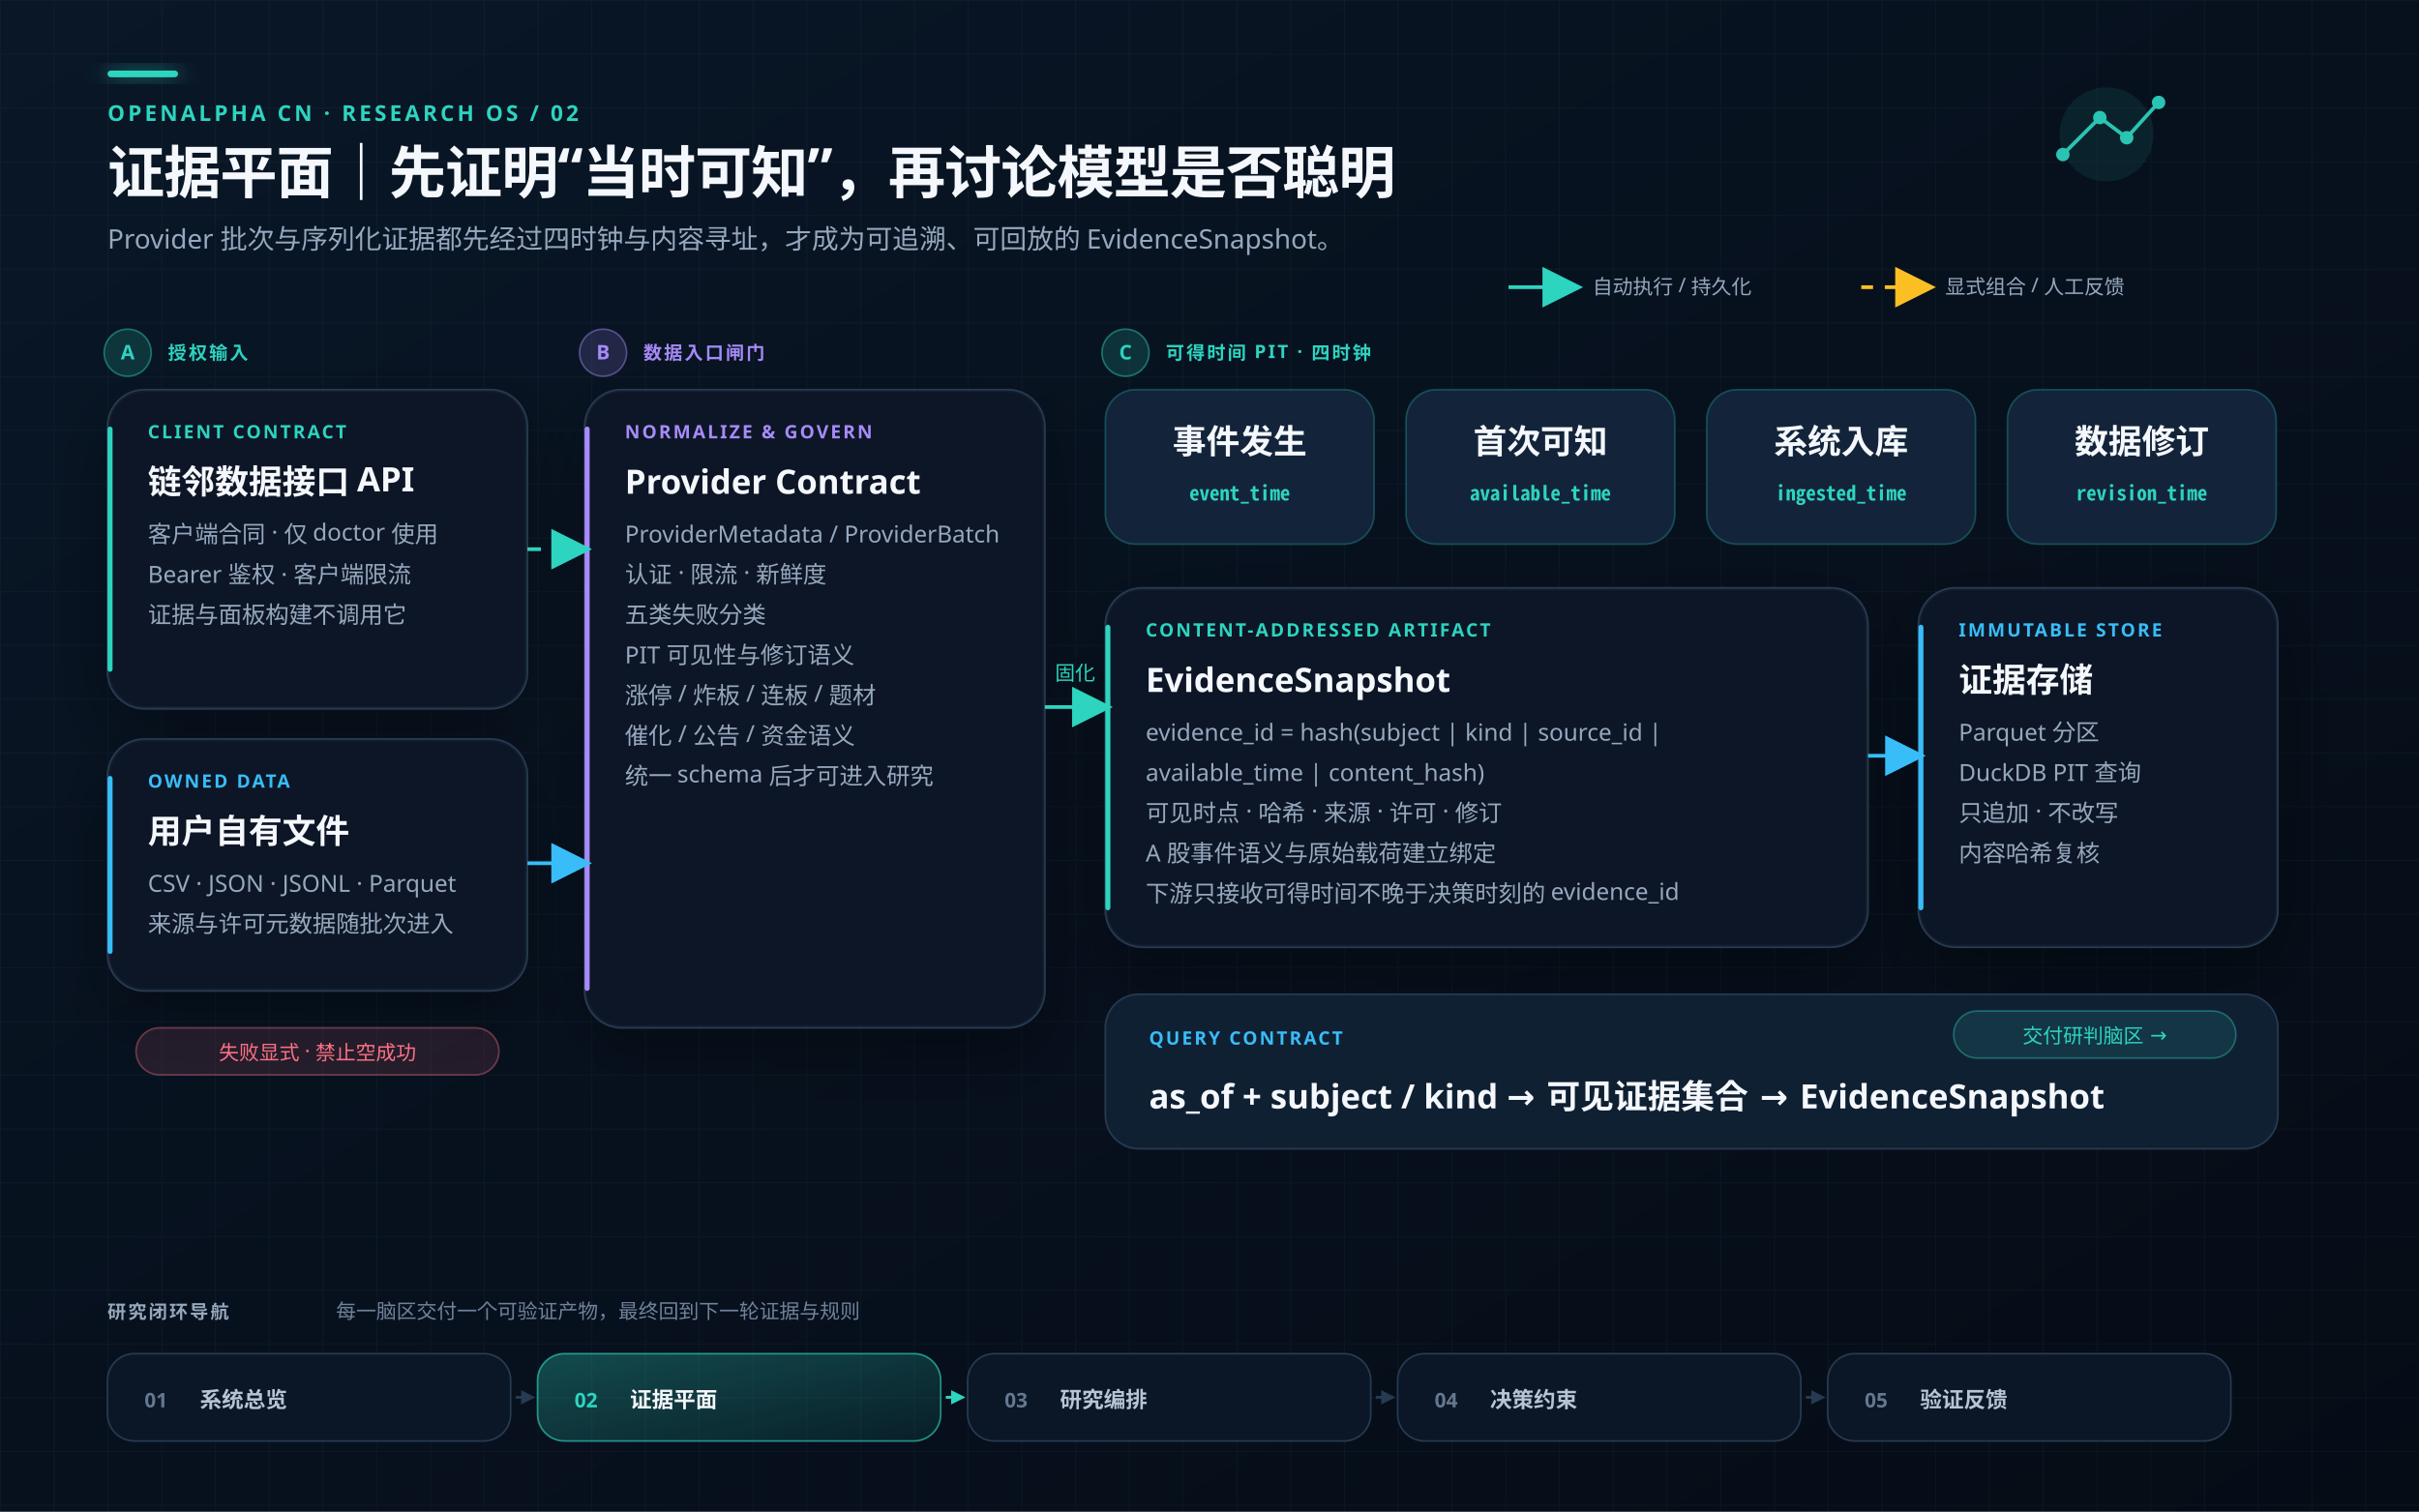
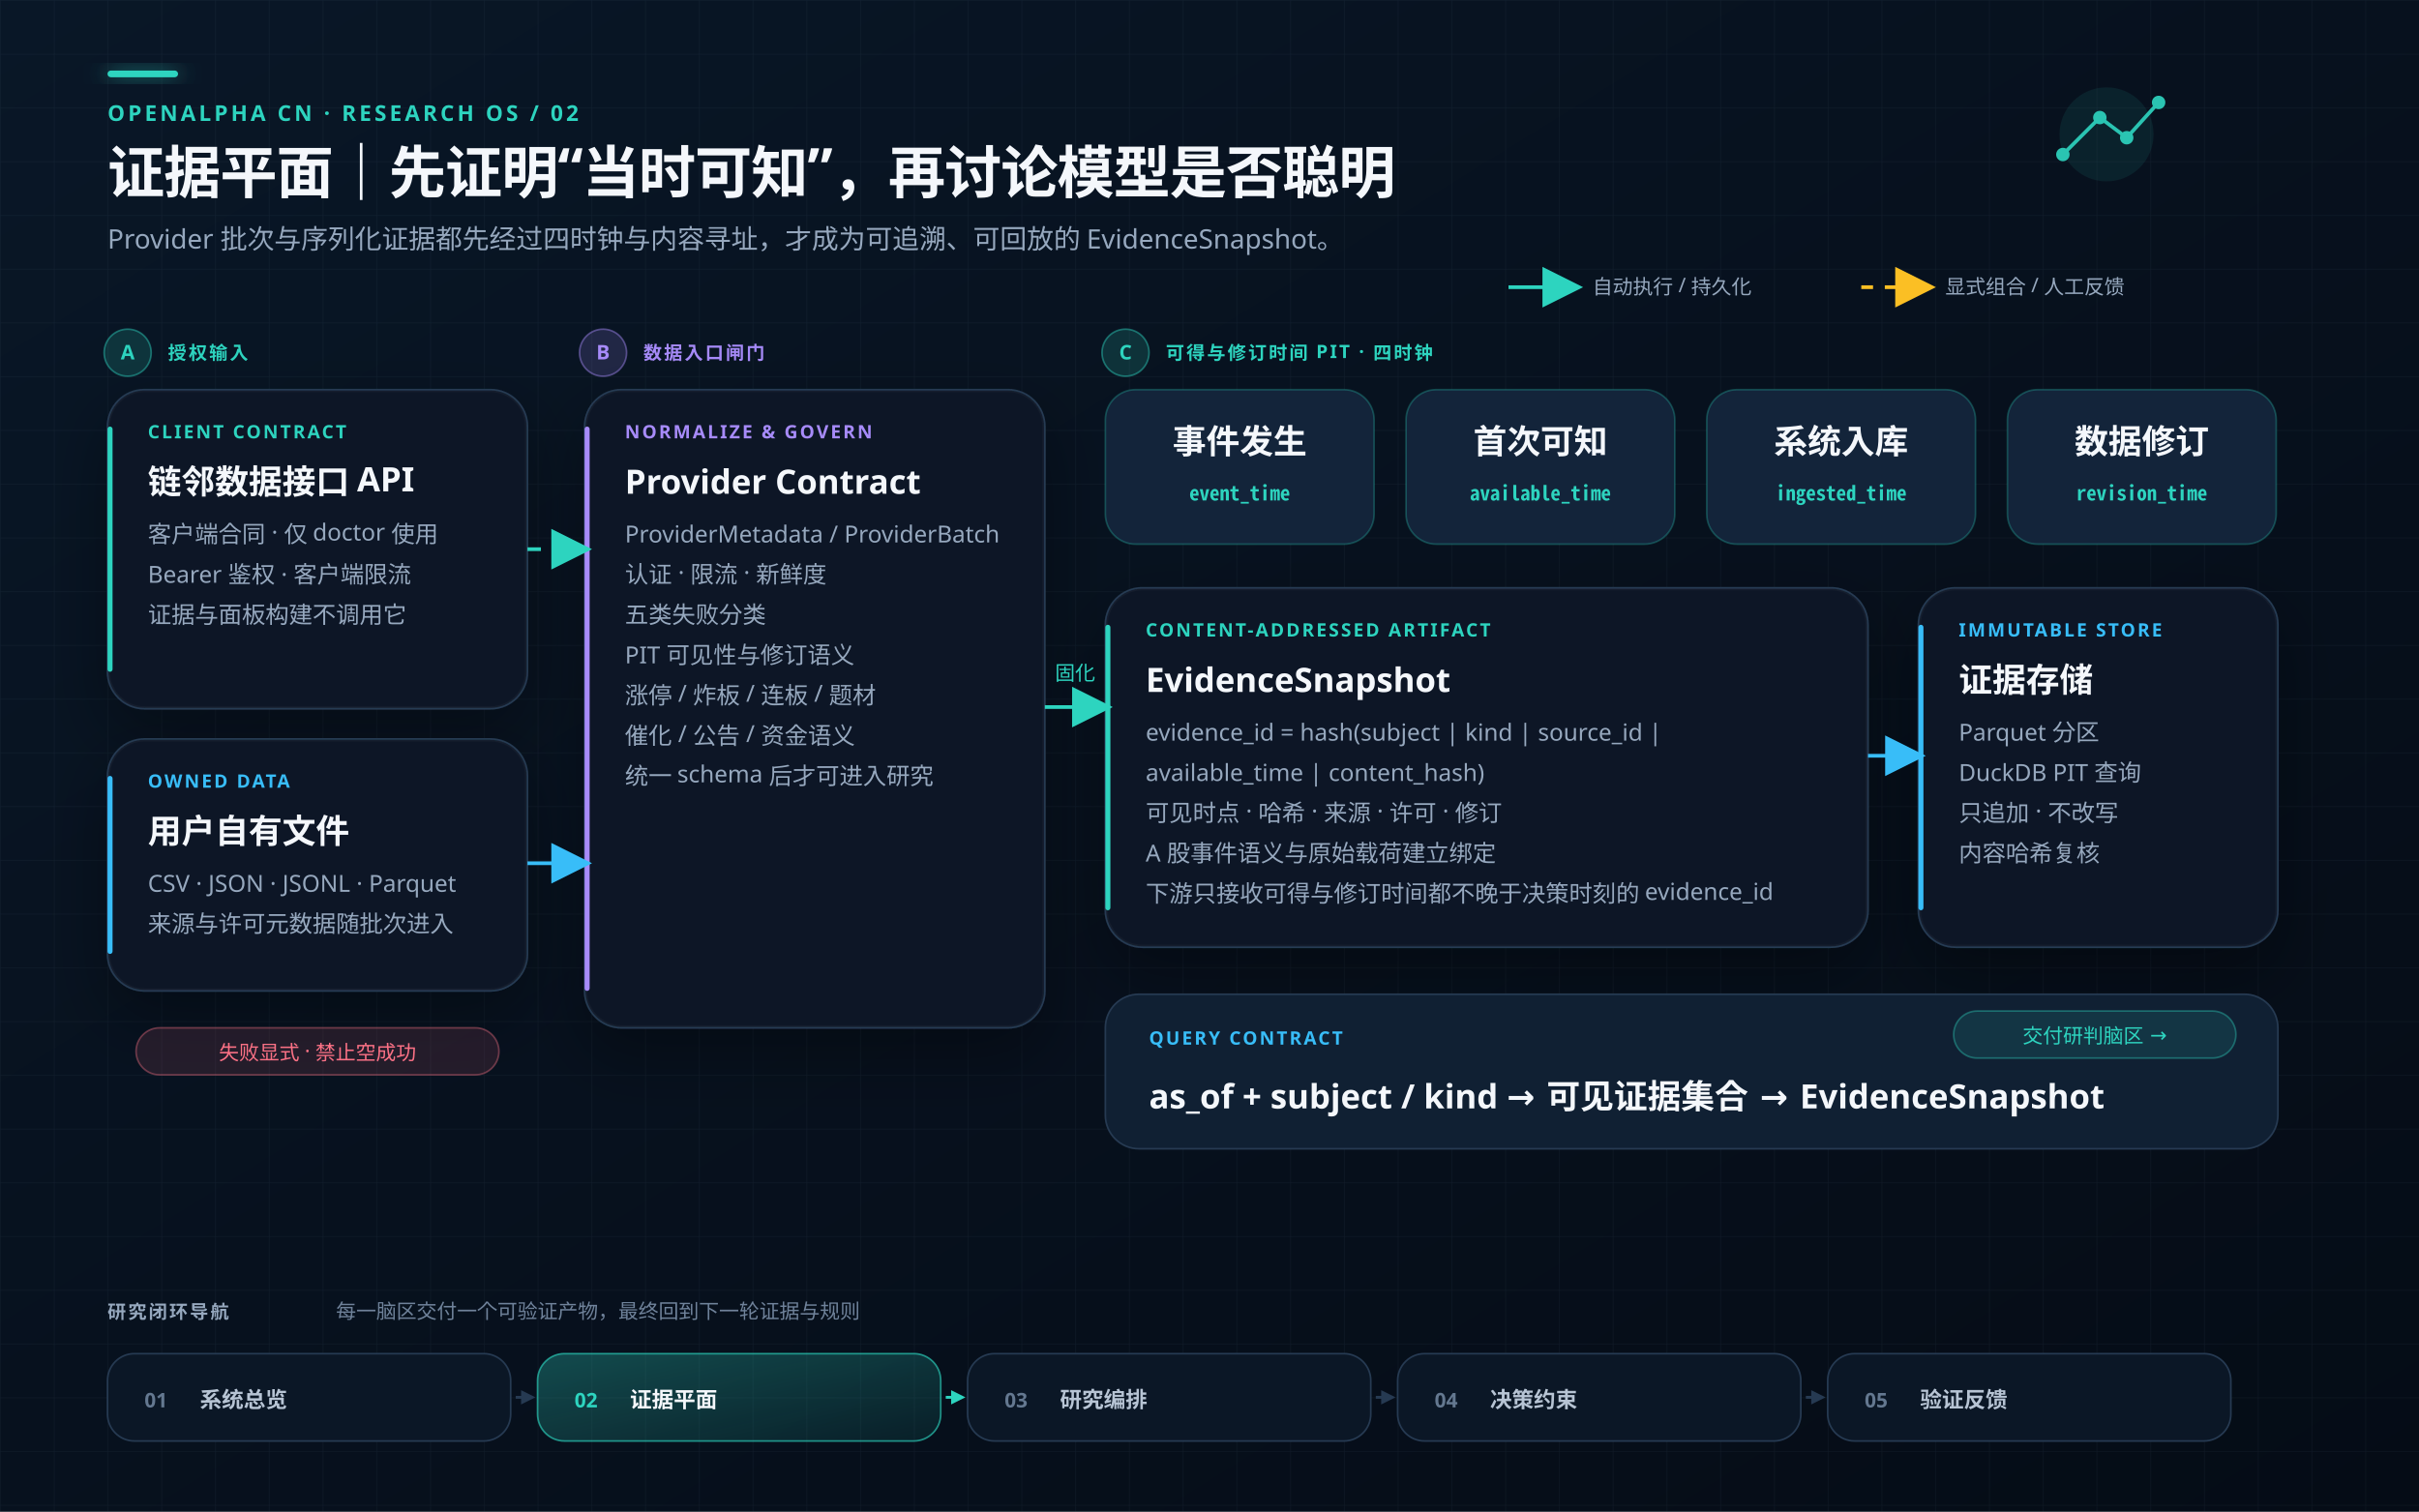
<svg xmlns="http://www.w3.org/2000/svg" width="1440" height="900" viewBox="0 0 1440 900" role="img" aria-labelledby="title desc">
  <defs>
    <linearGradient id="bgGradient" x1="0" y1="0" x2="1" y2="1">
      <stop offset="0" stop-color="#091727" />
      <stop offset=".48" stop-color="#07111E" />
      <stop offset="1" stop-color="#050C16" />
    </linearGradient>
    <radialGradient id="ambient" cx="0" cy="0" r="1" gradientTransform="translate(1160 40) rotate(135) scale(600 420)">
      <stop offset="0" stop-color="#2DD4BF" stop-opacity=".16" />
      <stop offset=".62" stop-color="#2DD4BF" stop-opacity=".025" />
      <stop offset="1" stop-color="#2DD4BF" stop-opacity="0" />
    </radialGradient>
    <linearGradient id="activeNav" x1="0" y1="0" x2="1" y2="1">
      <stop offset="0" stop-color="#2DD4BF" stop-opacity=".30" />
      <stop offset="1" stop-color="#2DD4BF" stop-opacity=".08" />
    </linearGradient>
    <filter id="shadow" x="-20%" y="-20%" width="150%" height="170%">
      <feDropShadow dx="0" dy="16" stdDeviation="20" flood-color="#000000" flood-opacity=".34" />
    </filter>
    <filter id="softGlow" x="-100%" y="-100%" width="300%" height="300%">
      <feGaussianBlur stdDeviation="7" result="blur" />
      <feMerge>
        <feMergeNode in="blur" />
        <feMergeNode in="SourceGraphic" />
      </feMerge>
    </filter>
    <pattern id="grid" width="32" height="32" patternUnits="userSpaceOnUse">
      <path d="M32 0H0V32" fill="none" stroke="#6D87A3" stroke-width=".55" opacity=".12" />
    </pattern>
    <marker id="arrow-2DD4BF" markerWidth="11" markerHeight="11" refX="9" refY="5.5" orient="auto" markerUnits="strokeWidth">
      <path d="M0 0L11 5.5L0 11Z" fill="#2DD4BF" />
    </marker>
    <marker id="arrowShort-2DD4BF" markerWidth="5" markerHeight="5" refX="4" refY="2.5" orient="auto" markerUnits="strokeWidth">
      <path d="M0 0L5 2.5L0 5Z" fill="#2DD4BF" />
    </marker>
    <marker id="arrow-38BDF8" markerWidth="11" markerHeight="11" refX="9" refY="5.5" orient="auto" markerUnits="strokeWidth">
      <path d="M0 0L11 5.5L0 11Z" fill="#38BDF8" />
    </marker>
    <marker id="arrowShort-38BDF8" markerWidth="5" markerHeight="5" refX="4" refY="2.5" orient="auto" markerUnits="strokeWidth">
      <path d="M0 0L5 2.5L0 5Z" fill="#38BDF8" />
    </marker>
    <marker id="arrow-A78BFA" markerWidth="11" markerHeight="11" refX="9" refY="5.5" orient="auto" markerUnits="strokeWidth">
      <path d="M0 0L11 5.5L0 11Z" fill="#A78BFA" />
    </marker>
    <marker id="arrowShort-A78BFA" markerWidth="5" markerHeight="5" refX="4" refY="2.5" orient="auto" markerUnits="strokeWidth">
      <path d="M0 0L5 2.5L0 5Z" fill="#A78BFA" />
    </marker>
    <marker id="arrow-FBBF24" markerWidth="11" markerHeight="11" refX="9" refY="5.5" orient="auto" markerUnits="strokeWidth">
      <path d="M0 0L11 5.5L0 11Z" fill="#FBBF24" />
    </marker>
    <marker id="arrowShort-FBBF24" markerWidth="5" markerHeight="5" refX="4" refY="2.5" orient="auto" markerUnits="strokeWidth">
      <path d="M0 0L5 2.5L0 5Z" fill="#FBBF24" />
    </marker>
    <marker id="arrow-FB7185" markerWidth="11" markerHeight="11" refX="9" refY="5.5" orient="auto" markerUnits="strokeWidth">
      <path d="M0 0L11 5.5L0 11Z" fill="#FB7185" />
    </marker>
    <marker id="arrowShort-FB7185" markerWidth="5" markerHeight="5" refX="4" refY="2.5" orient="auto" markerUnits="strokeWidth">
      <path d="M0 0L5 2.5L0 5Z" fill="#FB7185" />
    </marker>
    <marker id="arrow-A3E635" markerWidth="11" markerHeight="11" refX="9" refY="5.5" orient="auto" markerUnits="strokeWidth">
      <path d="M0 0L11 5.5L0 11Z" fill="#A3E635" />
    </marker>
    <marker id="arrowShort-A3E635" markerWidth="5" markerHeight="5" refX="4" refY="2.5" orient="auto" markerUnits="strokeWidth">
      <path d="M0 0L5 2.5L0 5Z" fill="#A3E635" />
    </marker>
    <marker id="arrow-263A52" markerWidth="11" markerHeight="11" refX="9" refY="5.5" orient="auto" markerUnits="strokeWidth">
      <path d="M0 0L11 5.5L0 11Z" fill="#263A52" />
    </marker>
    <marker id="arrowShort-263A52" markerWidth="5" markerHeight="5" refX="4" refY="2.5" orient="auto" markerUnits="strokeWidth">
      <path d="M0 0L5 2.5L0 5Z" fill="#263A52" />
    </marker>
    <style>
      text { font-family: Geist, "Plus Jakarta Sans", "Noto Sans SC", "Microsoft YaHei", sans-serif; }
      .eyebrow { font-size: 13px; font-weight: 760; letter-spacing: 1.8px; }
      .title { font-size: 34px; font-weight: 760; letter-spacing: -.5px; }
      .subtitle { font-size: 16px; font-weight: 480; }
      .micro { font-size: 11px; font-weight: 760; letter-spacing: 1.25px; }
      .cardTitle { font-size: 20px; font-weight: 720; }
      .cardTitleTight { font-size: 17px; font-weight: 720; }
      .body { font-size: 14px; font-weight: 490; }
      .small { font-size: 12px; font-weight: 520; }
      .mono { font-size: 12px; font-weight: 680; font-family: Geist Mono, "Noto Sans Mono CJK SC", monospace; }
      .metric { font-size: 28px; font-weight: 780; letter-spacing: -.5px; }
      .nav { font-size: 13px; font-weight: 680; }
      .navNum { font-size: 12px; font-weight: 800; }
    </style>
  </defs>
  <rect width="1440" height="900" fill="#07111E" />
  <rect width="1440" height="900" fill="url(#bgGradient)" />
  <rect width="1440" height="900" fill="url(#ambient)" />
  <rect width="1440" height="900" fill="url(#grid)" />
  <rect x="64" y="42" width="42" height="4" rx="2" fill="#2DD4BF" filter="url(#softGlow)" />
  <text x="64" y="72" class="eyebrow" fill="#2DD4BF">OPENALPHA CN · RESEARCH OS / 02</text>
  <text x="64" y="115" class="title" fill="#F4F7FB">证据平面｜先证明“当时可知”，再讨论模型是否聪明</text>
  <text x="64" y="148" class="subtitle" fill="#96A8BE">Provider 批次与序列化证据都先经过四时钟与内容寻址，才成为可追溯、可回放的 EvidenceSnapshot。</text>
  <g transform="translate(1210 50)" opacity=".92">
    <circle cx="44" cy="30" r="28" fill="#2DD4BF" opacity=".09" />
    <path d="M18 42L40 20L56 32L75 11" fill="none" stroke="#2DD4BF" stroke-width="2.2" />
    <circle cx="18" cy="42" r="4" fill="#2DD4BF" />
    <circle cx="40" cy="20" r="4" fill="#2DD4BF" />
    <circle cx="56" cy="32" r="4" fill="#2DD4BF" />
    <circle cx="75" cy="11" r="4" fill="#2DD4BF" />
  </g>
  <line x1="898" y1="171" x2="938" y2="171" stroke="#2DD4BF" stroke-width="2.2" marker-end="url(#arrow-2DD4BF)" />
  <text x="948" y="175" class="small" fill="#96A8BE" text-anchor="start" opacity="1">自动执行 / 持久化</text>
  <line x1="1108" y1="171" x2="1148" y2="171" stroke="#FBBF24" stroke-width="2.2" stroke-dasharray="7 7" marker-end="url(#arrow-FBBF24)" />
  <text x="1158" y="175" class="small" fill="#96A8BE" text-anchor="start" opacity="1">显式组合 / 人工反馈</text>
  <circle cx="76" cy="210" r="14" fill="#2DD4BF" fill-opacity=".16" stroke="#2DD4BF" stroke-opacity=".45" />
  <text x="76" y="214" class="navNum" fill="#2DD4BF" text-anchor="middle" opacity="1">A</text>
  <text x="100" y="214" class="micro" fill="#2DD4BF" text-anchor="start" opacity="1">授权输入</text>
  <rect x="64" y="232" width="250" height="190" rx="22" fill="#0C1928" stroke="#263A52" filter="url(#shadow)" />
  <rect x="65" y="233" width="248" height="188" rx="21" fill="none" stroke="#FFFFFF" stroke-opacity=".035" />
  <rect x="64" y="254" width="3" height="146" rx="1.5" fill="#2DD4BF" />
  <text x="88" y="261" class="micro" fill="#2DD4BF" text-anchor="start" opacity="1">CLIENT CONTRACT</text>
  <text x="88" y="294" class="cardTitle" fill="#F4F7FB" text-anchor="start" opacity="1">链邻数据接口 API</text>
  <text x="88" y="323" class="body" fill="#96A8BE" text-anchor="start" opacity="1">客户端合同 · 仅 doctor 使用</text>
  <text x="88" y="347" class="body" fill="#96A8BE" text-anchor="start" opacity="1">Bearer 鉴权 · 客户端限流</text>
  <text x="88" y="371" class="body" fill="#96A8BE" text-anchor="start" opacity="1">证据与面板构建不调用它</text>
  <rect x="64" y="440" width="250" height="150" rx="22" fill="#0C1928" stroke="#263A52" filter="url(#shadow)" />
  <rect x="65" y="441" width="248" height="148" rx="21" fill="none" stroke="#FFFFFF" stroke-opacity=".035" />
  <rect x="64" y="462" width="3" height="106" rx="1.5" fill="#38BDF8" />
  <text x="88" y="469" class="micro" fill="#38BDF8" text-anchor="start" opacity="1">OWNED DATA</text>
  <text x="88" y="502" class="cardTitle" fill="#F4F7FB" text-anchor="start" opacity="1">用户自有文件</text>
  <text x="88" y="531" class="body" fill="#96A8BE" text-anchor="start" opacity="1">CSV · JSON · JSONL · Parquet</text>
  <text x="88" y="555" class="body" fill="#96A8BE" text-anchor="start" opacity="1">来源与许可元数据随批次进入</text>
  <rect x="81" y="612" width="216" height="28" rx="14" fill="#FB7185" fill-opacity="0.12" stroke="#FB7185" stroke-opacity=".38" />
  <text x="189.0" y="631" class="small" fill="#FB7185" text-anchor="middle" opacity="1">失败显式 · 禁止空成功</text>
  <circle cx="359" cy="210" r="14" fill="#A78BFA" fill-opacity=".16" stroke="#A78BFA" stroke-opacity=".45" />
  <text x="359" y="214" class="navNum" fill="#A78BFA" text-anchor="middle" opacity="1">B</text>
  <text x="383" y="214" class="micro" fill="#A78BFA" text-anchor="start" opacity="1">数据入口闸门</text>
  <rect x="348" y="232" width="274" height="380" rx="22" fill="#0C1928" stroke="#263A52" filter="url(#shadow)" />
  <rect x="349" y="233" width="272" height="378" rx="21" fill="none" stroke="#FFFFFF" stroke-opacity=".035" />
  <rect x="348" y="254" width="3" height="336" rx="1.5" fill="#A78BFA" />
  <text x="372" y="261" class="micro" fill="#A78BFA" text-anchor="start" opacity="1">NORMALIZE &amp; GOVERN</text>
  <text x="372" y="294" class="cardTitle" fill="#F4F7FB" text-anchor="start" opacity="1">Provider Contract</text>
  <text x="372" y="323" class="body" fill="#96A8BE" text-anchor="start" opacity="1">ProviderMetadata / ProviderBatch</text>
  <text x="372" y="347" class="body" fill="#96A8BE" text-anchor="start" opacity="1">认证 · 限流 · 新鲜度</text>
  <text x="372" y="371" class="body" fill="#96A8BE" text-anchor="start" opacity="1">五类失败分类</text>
  <text x="372" y="395" class="body" fill="#96A8BE" text-anchor="start" opacity="1">PIT 可见性与修订语义</text>
  <text x="372" y="419" class="body" fill="#96A8BE" text-anchor="start" opacity="1">涨停 / 炸板 / 连板 / 题材</text>
  <text x="372" y="443" class="body" fill="#96A8BE" text-anchor="start" opacity="1">催化 / 公告 / 资金语义</text>
  <text x="372" y="467" class="body" fill="#96A8BE" text-anchor="start" opacity="1">统一 schema 后才可进入研究</text>
  <path d="M314 327L348 327" fill="none" stroke="#2DD4BF" stroke-width="2.2" stroke-dasharray="8 8" marker-end="url(#arrow-2DD4BF)" />
  <path d="M314 514L348 514" fill="none" stroke="#38BDF8" stroke-width="2.2" marker-end="url(#arrow-38BDF8)" />
  <circle cx="670" cy="210" r="14" fill="#2DD4BF" fill-opacity=".16" stroke="#2DD4BF" stroke-opacity=".45" />
  <text x="670" y="214" class="navNum" fill="#2DD4BF" text-anchor="middle" opacity="1">C</text>
-   <text x="694" y="214" class="micro" fill="#2DD4BF" text-anchor="start" opacity="1">可得时间 PIT · 四时钟</text>
+   <text x="694" y="214" class="micro" fill="#2DD4BF" text-anchor="start" opacity="1">可得与修订时间 PIT · 四时钟</text>
  <rect x="658" y="232" width="160" height="92" rx="18" fill="#13243A" stroke="#2DD4BF" stroke-opacity=".28" />
  <text x="738" y="270" class="cardTitle" fill="#F4F7FB" text-anchor="middle" opacity="1">事件发生</text>
  <text x="738" y="298" class="mono" fill="#2DD4BF" text-anchor="middle" opacity="1">event_time</text>
  <rect x="837" y="232" width="160" height="92" rx="18" fill="#13243A" stroke="#2DD4BF" stroke-opacity=".28" />
  <text x="917" y="270" class="cardTitle" fill="#F4F7FB" text-anchor="middle" opacity="1">首次可知</text>
  <text x="917" y="298" class="mono" fill="#2DD4BF" text-anchor="middle" opacity="1">available_time</text>
  <rect x="1016" y="232" width="160" height="92" rx="18" fill="#13243A" stroke="#2DD4BF" stroke-opacity=".28" />
  <text x="1096" y="270" class="cardTitle" fill="#F4F7FB" text-anchor="middle" opacity="1">系统入库</text>
  <text x="1096" y="298" class="mono" fill="#2DD4BF" text-anchor="middle" opacity="1">ingested_time</text>
  <rect x="1195" y="232" width="160" height="92" rx="18" fill="#13243A" stroke="#2DD4BF" stroke-opacity=".28" />
  <text x="1275" y="270" class="cardTitle" fill="#F4F7FB" text-anchor="middle" opacity="1">数据修订</text>
  <text x="1275" y="298" class="mono" fill="#2DD4BF" text-anchor="middle" opacity="1">revision_time</text>
  <rect x="658" y="350" width="454" height="214" rx="22" fill="#0C1928" stroke="#263A52" filter="url(#shadow)" />
  <rect x="659" y="351" width="452" height="212" rx="21" fill="none" stroke="#FFFFFF" stroke-opacity=".035" />
  <rect x="658" y="372" width="3" height="170" rx="1.5" fill="#2DD4BF" />
  <text x="682" y="379" class="micro" fill="#2DD4BF" text-anchor="start" opacity="1">CONTENT-ADDRESSED ARTIFACT</text>
  <text x="682" y="412" class="cardTitle" fill="#F4F7FB" text-anchor="start" opacity="1">EvidenceSnapshot</text>
  <text x="682" y="441" class="body" fill="#96A8BE" text-anchor="start" opacity="1">evidence_id = hash(subject | kind | source_id |</text>
  <text x="682" y="465" class="body" fill="#96A8BE" text-anchor="start" opacity="1">available_time | content_hash)</text>
  <text x="682" y="489" class="body" fill="#96A8BE" text-anchor="start" opacity="1">可见时点 · 哈希 · 来源 · 许可 · 修订</text>
  <text x="682" y="513" class="body" fill="#96A8BE" text-anchor="start" opacity="1">A 股事件语义与原始载荷建立绑定</text>
-   <text x="682" y="537" class="body" fill="#96A8BE" text-anchor="start" opacity="1">下游只接收可得时间不晚于决策时刻的 evidence_id</text>
+   <text x="682" y="537" class="body" fill="#96A8BE" text-anchor="start" opacity="1">下游只接收可得与修订时间都不晚于决策时刻的 evidence_id</text>
  <path d="M622 421L658 421" fill="none" stroke="#2DD4BF" stroke-width="2.2" marker-end="url(#arrow-2DD4BF)" />
  <text x="640.0" y="405" class="small" fill="#2DD4BF" text-anchor="middle" opacity="1">固化</text>
  <rect x="1142" y="350" width="214" height="214" rx="22" fill="#0C1928" stroke="#263A52" filter="url(#shadow)" />
  <rect x="1143" y="351" width="212" height="212" rx="21" fill="none" stroke="#FFFFFF" stroke-opacity=".035" />
  <rect x="1142" y="372" width="3" height="170" rx="1.5" fill="#38BDF8" />
  <text x="1166" y="379" class="micro" fill="#38BDF8" text-anchor="start" opacity="1">IMMUTABLE STORE</text>
  <text x="1166" y="412" class="cardTitle" fill="#F4F7FB" text-anchor="start" opacity="1">证据存储</text>
  <text x="1166" y="441" class="body" fill="#96A8BE" text-anchor="start" opacity="1">Parquet 分区</text>
  <text x="1166" y="465" class="body" fill="#96A8BE" text-anchor="start" opacity="1">DuckDB PIT 查询</text>
  <text x="1166" y="489" class="body" fill="#96A8BE" text-anchor="start" opacity="1">只追加 · 不改写</text>
  <text x="1166" y="513" class="body" fill="#96A8BE" text-anchor="start" opacity="1">内容哈希复核</text>
  <path d="M1112 450L1142 450" fill="none" stroke="#38BDF8" stroke-width="2.2" marker-end="url(#arrow-38BDF8)" />
  <rect x="658" y="592" width="698" height="92" rx="20" fill="#102033" stroke="#263A52" />
  <text x="684" y="622" class="micro" fill="#38BDF8" text-anchor="start" opacity="1">QUERY CONTRACT</text>
  <text x="684" y="660" class="cardTitle" fill="#F4F7FB" text-anchor="start" opacity="1">as_of + subject / kind → 可见证据集合 → EvidenceSnapshot</text>
  <rect x="1163" y="602" width="168" height="28" rx="14" fill="#2DD4BF" fill-opacity="0.12" stroke="#2DD4BF" stroke-opacity=".38" />
  <text x="1247.0" y="621" class="small" fill="#2DD4BF" text-anchor="middle" opacity="1">交付研判脑区 →</text>
  <text x="64" y="785" class="micro" fill="#96A8BE" text-anchor="start" opacity="1">研究闭环导航</text>
  <text x="200" y="785" class="small" fill="#6F829A" text-anchor="start" opacity="1">每一脑区交付一个可验证产物，最终回到下一轮证据与规则</text>
  <rect x="64" y="806" width="240" height="52" rx="16" fill="#0B1726" stroke="#263A52" />
  <text x="86" y="838" class="navNum" fill="#647890" text-anchor="start" opacity="1">01</text>
  <text x="119" y="838" class="nav" fill="#B7C4D4" text-anchor="start" opacity="1">系统总览</text>
  <path d="M307 832H317" stroke="#263A52" stroke-width="1.7" marker-end="url(#arrowShort-263A52)" />
  <rect x="320" y="806" width="240" height="52" rx="16" fill="url(#activeNav)" stroke="#2DD4BF" stroke-opacity=".64" />
  <text x="342" y="838" class="navNum" fill="#2DD4BF" text-anchor="start" opacity="1">02</text>
  <text x="375" y="838" class="nav" fill="#F4F7FB" text-anchor="start" opacity="1">证据平面</text>
  <path d="M563 832H573" stroke="#2DD4BF" stroke-width="1.7" marker-end="url(#arrowShort-2DD4BF)" />
  <rect x="576" y="806" width="240" height="52" rx="16" fill="#0B1726" stroke="#263A52" />
  <text x="598" y="838" class="navNum" fill="#647890" text-anchor="start" opacity="1">03</text>
  <text x="631" y="838" class="nav" fill="#B7C4D4" text-anchor="start" opacity="1">研究编排</text>
  <path d="M819 832H829" stroke="#263A52" stroke-width="1.7" marker-end="url(#arrowShort-263A52)" />
  <rect x="832" y="806" width="240" height="52" rx="16" fill="#0B1726" stroke="#263A52" />
  <text x="854" y="838" class="navNum" fill="#647890" text-anchor="start" opacity="1">04</text>
  <text x="887" y="838" class="nav" fill="#B7C4D4" text-anchor="start" opacity="1">决策约束</text>
  <path d="M1075 832H1085" stroke="#263A52" stroke-width="1.7" marker-end="url(#arrowShort-263A52)" />
  <rect x="1088" y="806" width="240" height="52" rx="16" fill="#0B1726" stroke="#263A52" />
  <text x="1110" y="838" class="navNum" fill="#647890" text-anchor="start" opacity="1">05</text>
  <text x="1143" y="838" class="nav" fill="#B7C4D4" text-anchor="start" opacity="1">验证反馈</text>
</svg>
